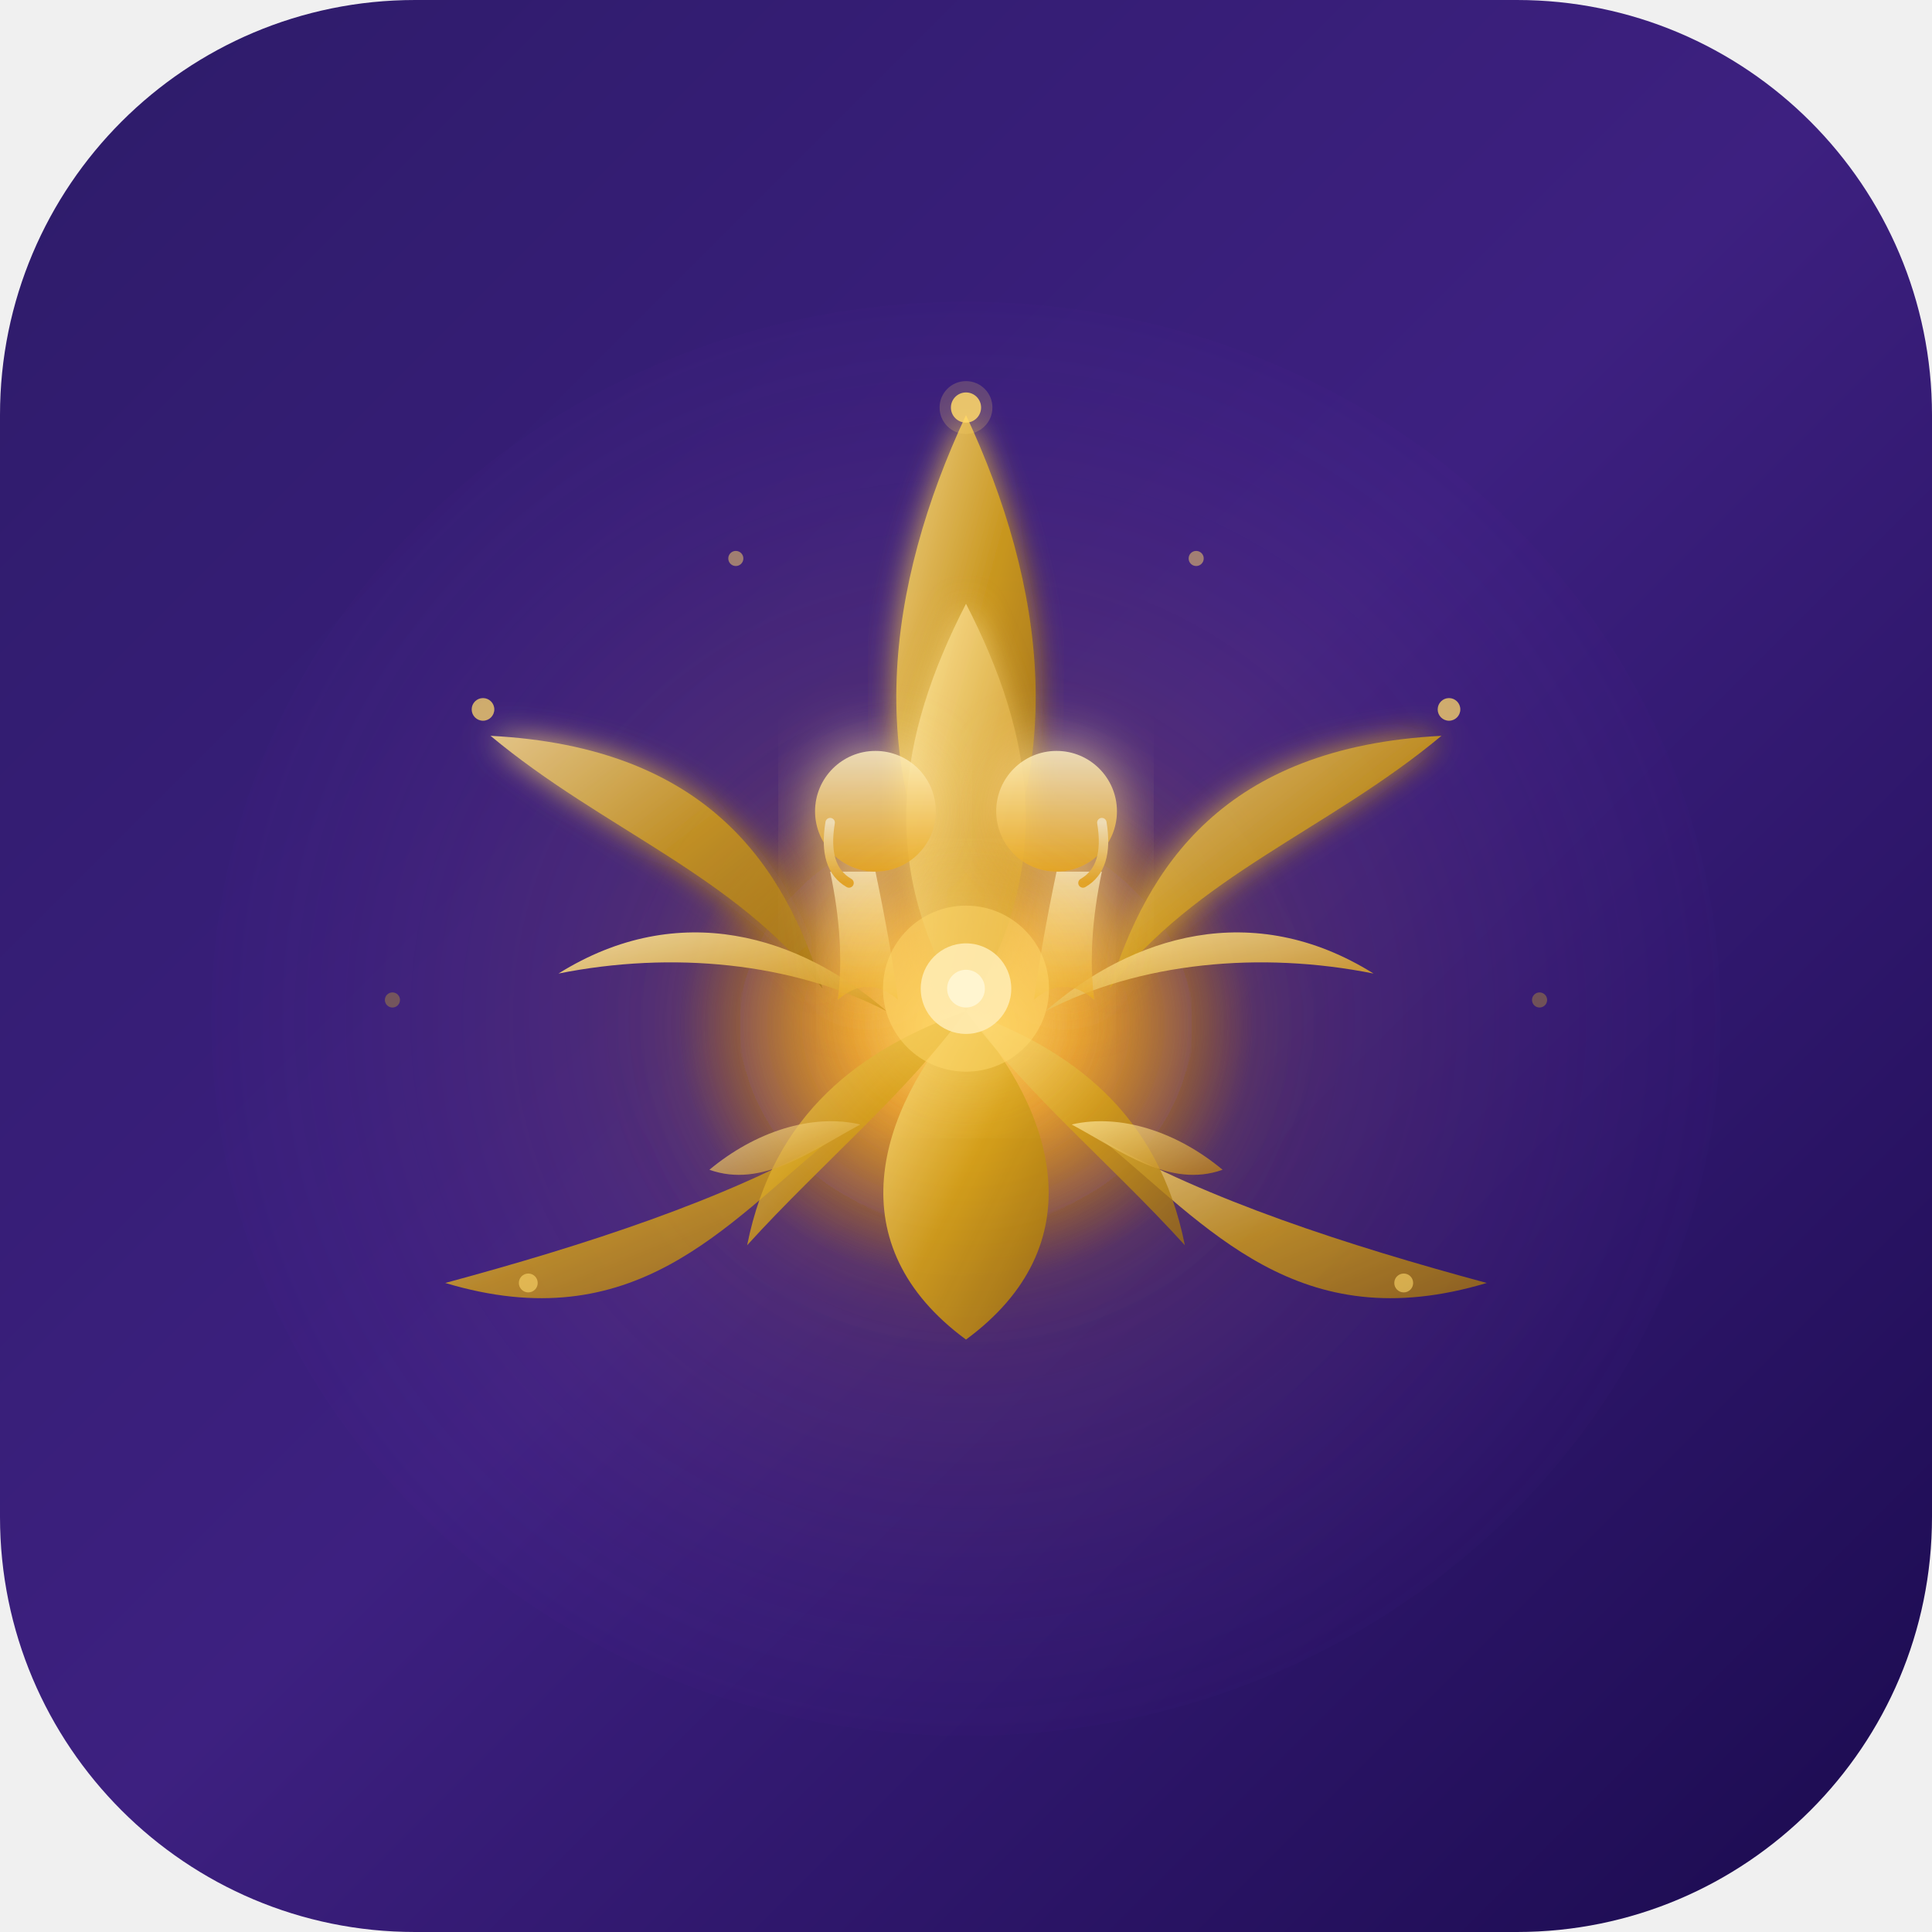
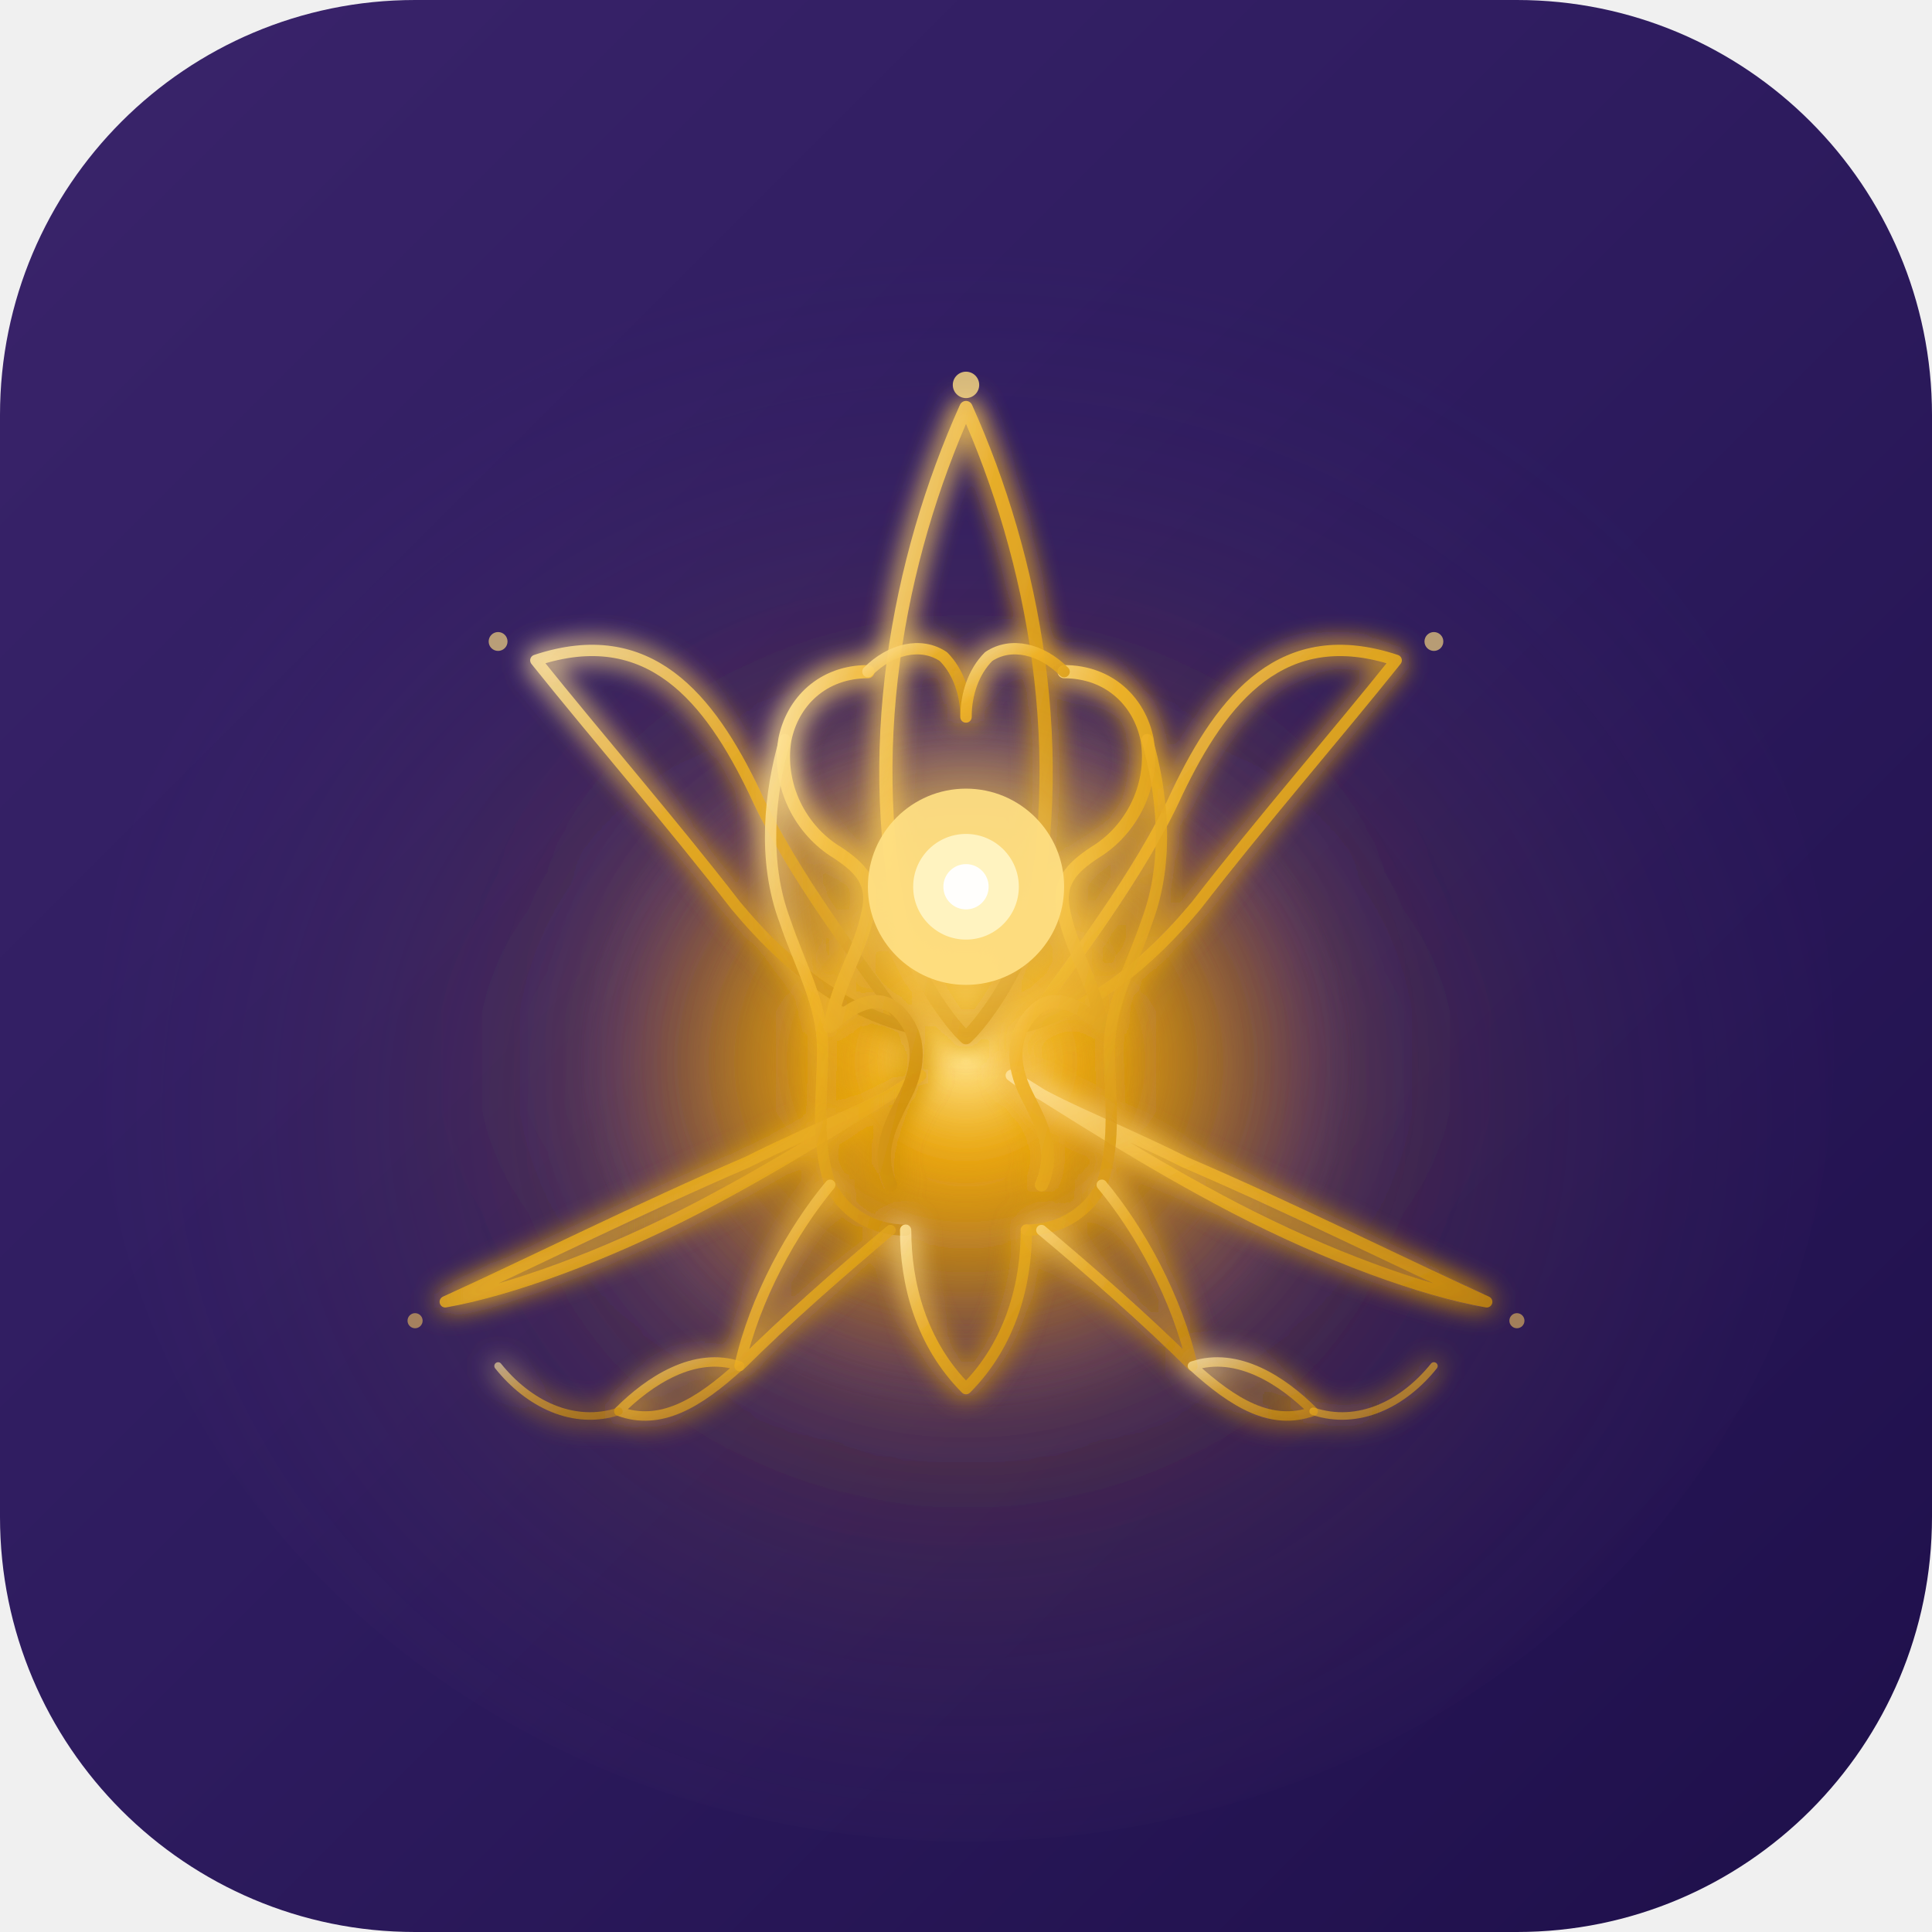
<svg xmlns="http://www.w3.org/2000/svg" viewBox="0 0 512 512">
  <defs>
-     <linearGradient id="bgGrad" x1="0%" y1="0%" x2="100%" y2="100%">
-       <stop offset="0%" stop-color="#2D1B69" />
-       <stop offset="50%" stop-color="#3D2080" />
-       <stop offset="100%" stop-color="#1A0A4E" />
+     <linearGradient id="bg" x1="0%" y1="0%" x2="100%" y2="100%">
+       <stop offset="0%" stop-color="#3A246B" />
+       <stop offset="50%" stop-color="#2D1B5E" />
+       <stop offset="100%" stop-color="#1E0F4A" />
    </linearGradient>
-     <radialGradient id="coreGlow" cx="50%" cy="52%" r="38%">
-       <stop offset="0%" stop-color="#FFD96A" stop-opacity="0.95" />
-       <stop offset="40%" stop-color="#F5A623" stop-opacity="0.7" />
-       <stop offset="100%" stop-color="#C17D11" stop-opacity="0" />
+     <linearGradient id="goldLine" x1="0%" y1="0%" x2="100%" y2="100%">
+       <stop offset="0%" stop-color="#FFE5A0" />
+       <stop offset="40%" stop-color="#F0B429" />
+       <stop offset="100%" stop-color="#C98A0A" />
+     </linearGradient>
+     <radialGradient id="centerGlow" cx="50%" cy="54%" r="40%">
+       <stop offset="0%" stop-color="#FFE083" stop-opacity="1" />
+       <stop offset="30%" stop-color="#F0A800" stop-opacity="0.7" />
+       <stop offset="70%" stop-color="#C47F00" stop-opacity="0.2" />
+       <stop offset="100%" stop-color="#7B3FC0" stop-opacity="0" />
    </radialGradient>
-     <radialGradient id="ambientGlow" cx="50%" cy="50%" r="55%">
-       <stop offset="0%" stop-color="#F0A500" stop-opacity="0.25" />
-       <stop offset="100%" stop-color="#6D28D9" stop-opacity="0" />
+     <radialGradient id="outerGlow" cx="50%" cy="54%" r="55%">
+       <stop offset="0%" stop-color="#F0A000" stop-opacity="0.3" />
+       <stop offset="100%" stop-color="#3D1F80" stop-opacity="0" />
    </radialGradient>
-     <linearGradient id="petalGold" x1="0%" y1="0%" x2="100%" y2="100%">
-       <stop offset="0%" stop-color="#FFE08A" />
-       <stop offset="50%" stop-color="#D4A017" />
-       <stop offset="100%" stop-color="#A07010" />
-     </linearGradient>
-     <linearGradient id="innerPetal" x1="0%" y1="0%" x2="100%" y2="100%">
-       <stop offset="0%" stop-color="#FFE9A0" />
-       <stop offset="100%" stop-color="#C8880A" />
-     </linearGradient>
-     <linearGradient id="faceGrad" x1="0%" y1="0%" x2="0%" y2="100%">
-       <stop offset="0%" stop-color="#FFF0C0" />
-       <stop offset="100%" stop-color="#E8A820" />
-     </linearGradient>
-     <filter id="glowFilter" x="-30%" y="-30%" width="160%" height="160%">
-       <feGaussianBlur stdDeviation="8" result="blur" />
+     <filter id="lineGlow" x="-15%" y="-15%" width="130%" height="130%">
+       <feGaussianBlur in="SourceGraphic" stdDeviation="3.5" result="blur" />
+       <feMerge>
+         <feMergeNode in="blur" />
+         <feMergeNode in="blur" />
+         <feMergeNode in="SourceGraphic" />
+       </feMerge>
+     </filter>
+     <filter id="brightGlow" x="-60%" y="-60%" width="220%" height="220%">
+       <feGaussianBlur in="SourceGraphic" stdDeviation="18" result="blur" />
      <feMerge>
        <feMergeNode in="blur" />
        <feMergeNode in="SourceGraphic" />
      </feMerge>
    </filter>
-     <filter id="softGlow" x="-20%" y="-20%" width="140%" height="140%">
-       <feGaussianBlur stdDeviation="4" result="blur" />
+     <filter id="coreGlow" x="-80%" y="-80%" width="260%" height="260%">
+       <feGaussianBlur in="SourceGraphic" stdDeviation="28" result="blur" />
      <feMerge>
+         <feMergeNode in="blur" />
        <feMergeNode in="blur" />
        <feMergeNode in="SourceGraphic" />
      </feMerge>
    </filter>
-     <filter id="coreFilter" x="-40%" y="-40%" width="180%" height="180%">
-       <feGaussianBlur stdDeviation="14" result="blur" />
-       <feMerge>
-         <feMergeNode in="blur" />
-         <feMergeNode in="SourceGraphic" />
-       </feMerge>
-     </filter>
+     <clipPath id="roundedClip">
+       <rect width="512" height="512" rx="110" ry="110" />
+     </clipPath>
  </defs>
-   <rect width="512" height="512" rx="110" ry="110" fill="url(#bgGrad)" />
-   <ellipse cx="256" cy="270" rx="200" ry="190" fill="url(#ambientGlow)" />
-   <ellipse cx="256" cy="268" rx="100" ry="90" fill="url(#coreGlow)" filter="url(#coreFilter)" />
-   <path d="M256 110 C235 155 228 205 256 248 C284 205 277 155 256 110Z" fill="url(#petalGold)" opacity="0.92" filter="url(#softGlow)" />
-   <path d="M130 195 C160 220 195 232 218 262 C208 230 188 198 130 195Z" fill="url(#petalGold)" opacity="0.85" filter="url(#softGlow)" />
-   <path d="M382 195 C352 220 317 232 294 262 C304 230 324 198 382 195Z" fill="url(#petalGold)" opacity="0.85" filter="url(#softGlow)" />
-   <path d="M118 340 C155 330 192 318 220 302 C192 325 168 355 118 340Z" fill="url(#petalGold)" opacity="0.80" />
-   <path d="M394 340 C357 330 320 318 292 302 C320 325 344 355 394 340Z" fill="url(#petalGold)" opacity="0.80" />
-   <path d="M148 258 C178 252 210 255 235 268 C212 248 180 238 148 258Z" fill="url(#innerPetal)" opacity="0.9" />
-   <path d="M364 258 C334 252 302 255 277 268 C300 248 332 238 364 258Z" fill="url(#innerPetal)" opacity="0.9" />
-   <path d="M256 160 C238 195 232 230 256 268 C280 230 274 195 256 160Z" fill="url(#innerPetal)" opacity="0.95" filter="url(#softGlow)" />
-   <path d="M256 268 C232 295 222 330 256 355 C290 330 280 295 256 268Z" fill="url(#petalGold)" opacity="0.9" />
-   <path d="M256 268 C228 278 205 295 198 330 C218 308 240 290 256 268Z" fill="url(#petalGold)" opacity="0.78" />
-   <path d="M256 268 C284 278 307 295 314 330 C294 308 272 290 256 268Z" fill="url(#petalGold)" opacity="0.78" />
-   <path d="M188 310 C200 300 215 295 228 298 C215 305 202 315 188 310Z" fill="url(#innerPetal)" opacity="0.7" />
-   <path d="M324 310 C312 300 297 295 284 298 C297 305 310 315 324 310Z" fill="url(#innerPetal)" opacity="0.7" />
-   <g filter="url(#glowFilter)" opacity="0.88">
-     <circle cx="232" cy="215" r="16" fill="url(#faceGrad)" />
-     <path d="M220 231 Q224 250 222 265 Q230 258 238 265 Q236 250 232 231Z" fill="url(#faceGrad)" opacity="0.85" />
-     <path d="M220 218 Q218 230 225 234" stroke="url(#faceGrad)" stroke-width="2.5" fill="none" stroke-linecap="round" />
+   <rect width="512" height="512" rx="110" ry="110" fill="url(#bg)" />
+   <ellipse cx="256" cy="278" rx="230" ry="210" fill="url(#outerGlow)" clip-path="url(#roundedClip)" />
+   <ellipse cx="256" cy="272" rx="130" ry="115" fill="url(#centerGlow)" filter="url(#coreGlow)" clip-path="url(#roundedClip)" />
+   <g filter="url(#lineGlow)" fill="none" stroke="url(#goldLine)" stroke-linecap="round" stroke-linejoin="round">
+     <path d="M256 108              C238 148, 228 200, 240 250              C248 268, 256 275, 256 275              C256 275, 264 268, 272 250              C284 200, 274 148, 256 108 Z" stroke-width="3.5" opacity="0.9" />
+     <path d="M142 175              C158 195, 178 218, 195 240              C210 258, 225 268, 240 272              C228 255, 210 232, 200 210              C188 185, 172 165, 142 175 Z" stroke-width="3" opacity="0.85" />
+     <path d="M370 175              C354 195, 334 218, 317 240              C302 258, 287 268, 272 272              C284 255, 302 232, 312 210              C324 185, 340 165, 370 175 Z" stroke-width="3" opacity="0.85" />
+     <path d="M118 345              C140 335, 170 320, 198 308              C218 298, 235 292, 244 285              C228 295, 208 308, 185 320              C160 333, 135 342, 118 345 Z" stroke-width="3" opacity="0.8" />
+     <path d="M394 345              C372 335, 342 320, 314 308              C294 298, 277 292, 268 285              C284 295, 304 308, 327 320              C352 333, 377 342, 394 345 Z" stroke-width="3" opacity="0.8" />
+     <path d="M230 178              C218 178, 210 186, 208 196              C206 208, 212 220, 222 226              C228 230, 232 234, 230 242              C228 252, 222 260, 220 272              C224 268, 232 262, 238 268              C244 274, 244 282, 240 290              C236 298, 232 305, 236 314" stroke-width="3.5" opacity="0.95" />
+     <path d="M230 178              C236 172, 244 170, 250 174              C254 178, 256 184, 256 190" stroke-width="3" opacity="0.9" />
+     <path d="M208 196              C204 210, 202 228, 208 244              C212 256, 218 266, 218 278              C218 290, 216 302, 220 314              C224 322, 232 326, 240 326" stroke-width="3" opacity="0.85" />
+     <path d="M282 178              C294 178, 302 186, 304 196              C306 208, 300 220, 290 226              C284 230, 280 234, 282 242              C284 252, 290 260, 292 272              C288 268, 280 262, 274 268              C268 274, 268 282, 272 290              C276 298, 280 305, 276 314" stroke-width="3.5" opacity="0.95" />
+     <path d="M282 178              C276 172, 268 170, 262 174              C258 178, 256 184, 256 190" stroke-width="3" opacity="0.9" />
+     <path d="M304 196              C308 210, 310 228, 304 244              C300 256, 294 266, 294 278              C294 290, 296 302, 292 314              C288 322, 280 326, 272 326" stroke-width="3" opacity="0.85" />
+     <path d="M256 190 C256 210, 256 230, 256 275" stroke-width="2.5" opacity="0.7" />
+     <path d="M240 326              C240 340, 244 356, 256 368              C268 356, 272 340, 272 326" stroke-width="3" opacity="0.85" />
+     <path d="M220 314              C210 326, 200 344, 196 362              C208 350, 224 336, 236 326" stroke-width="2.8" opacity="0.78" />
+     <path d="M292 314              C302 326, 312 344, 316 362              C304 350, 288 336, 276 326" stroke-width="2.8" opacity="0.78" />
+     <path d="M196 362              C185 372, 175 378, 164 374              C172 366, 184 358, 196 362 Z" stroke-width="2.5" opacity="0.7" />
+     <path d="M316 362              C327 372, 337 378, 348 374              C340 366, 328 358, 316 362 Z" stroke-width="2.5" opacity="0.7" />
+     <path d="M164 374 C152 378, 140 372, 132 362" stroke-width="2" opacity="0.6" />
+     <path d="M348 374 C360 378, 372 372, 380 362" stroke-width="2" opacity="0.6" />
  </g>
-   <g filter="url(#glowFilter)" opacity="0.88">
-     <circle cx="280" cy="215" r="16" fill="url(#faceGrad)" />
-     <path d="M292 231 Q288 250 290 265 Q282 258 274 265 Q276 250 280 231Z" fill="url(#faceGrad)" opacity="0.85" />
-     <path d="M292 218 Q294 230 287 234" stroke="url(#faceGrad)" stroke-width="2.5" fill="none" stroke-linecap="round" />
-   </g>
-   <circle cx="256" cy="262" r="22" fill="#FFD96A" opacity="0.6" filter="url(#coreFilter)" />
-   <circle cx="256" cy="262" r="12" fill="#FFEBB0" opacity="0.9" />
-   <circle cx="256" cy="262" r="5" fill="#FFF5D0" />
-   <circle cx="256" cy="108" r="4" fill="#FFD96A" opacity="0.85" />
-   <circle cx="256" cy="108" r="7" fill="#FFD96A" opacity="0.2" />
-   <circle cx="384" cy="188" r="3" fill="#FFD96A" opacity="0.75" />
-   <circle cx="128" cy="188" r="3" fill="#FFD96A" opacity="0.75" />
-   <circle cx="140" cy="340" r="2.5" fill="#FFD96A" opacity="0.6" />
-   <circle cx="372" cy="340" r="2.5" fill="#FFD96A" opacity="0.6" />
-   <circle cx="195" cy="148" r="2" fill="#FFD96A" opacity="0.5" />
-   <circle cx="317" cy="148" r="2" fill="#FFD96A" opacity="0.5" />
-   <circle cx="104" cy="265" r="2" fill="#C4A030" opacity="0.4" />
-   <circle cx="408" cy="265" r="2" fill="#C4A030" opacity="0.4" />
+   <circle cx="256" cy="235" r="26" fill="#FFE083" opacity="0.95" filter="url(#brightGlow)" />
+   <circle cx="256" cy="235" r="14" fill="#FFF3C0" opacity="1" />
+   <circle cx="256" cy="235" r="6" fill="#FFFFFF" opacity="0.95" />
+   <circle cx="256" cy="102" r="3.5" fill="#FFE083" opacity="0.8" />
+   <circle cx="380" cy="170" r="2.5" fill="#FFE083" opacity="0.65" />
+   <circle cx="132" cy="170" r="2.5" fill="#FFE083" opacity="0.65" />
+   <circle cx="110" cy="350" r="2" fill="#FFD060" opacity="0.55" />
+   <circle cx="402" cy="350" r="2" fill="#FFD060" opacity="0.55" />
</svg>
